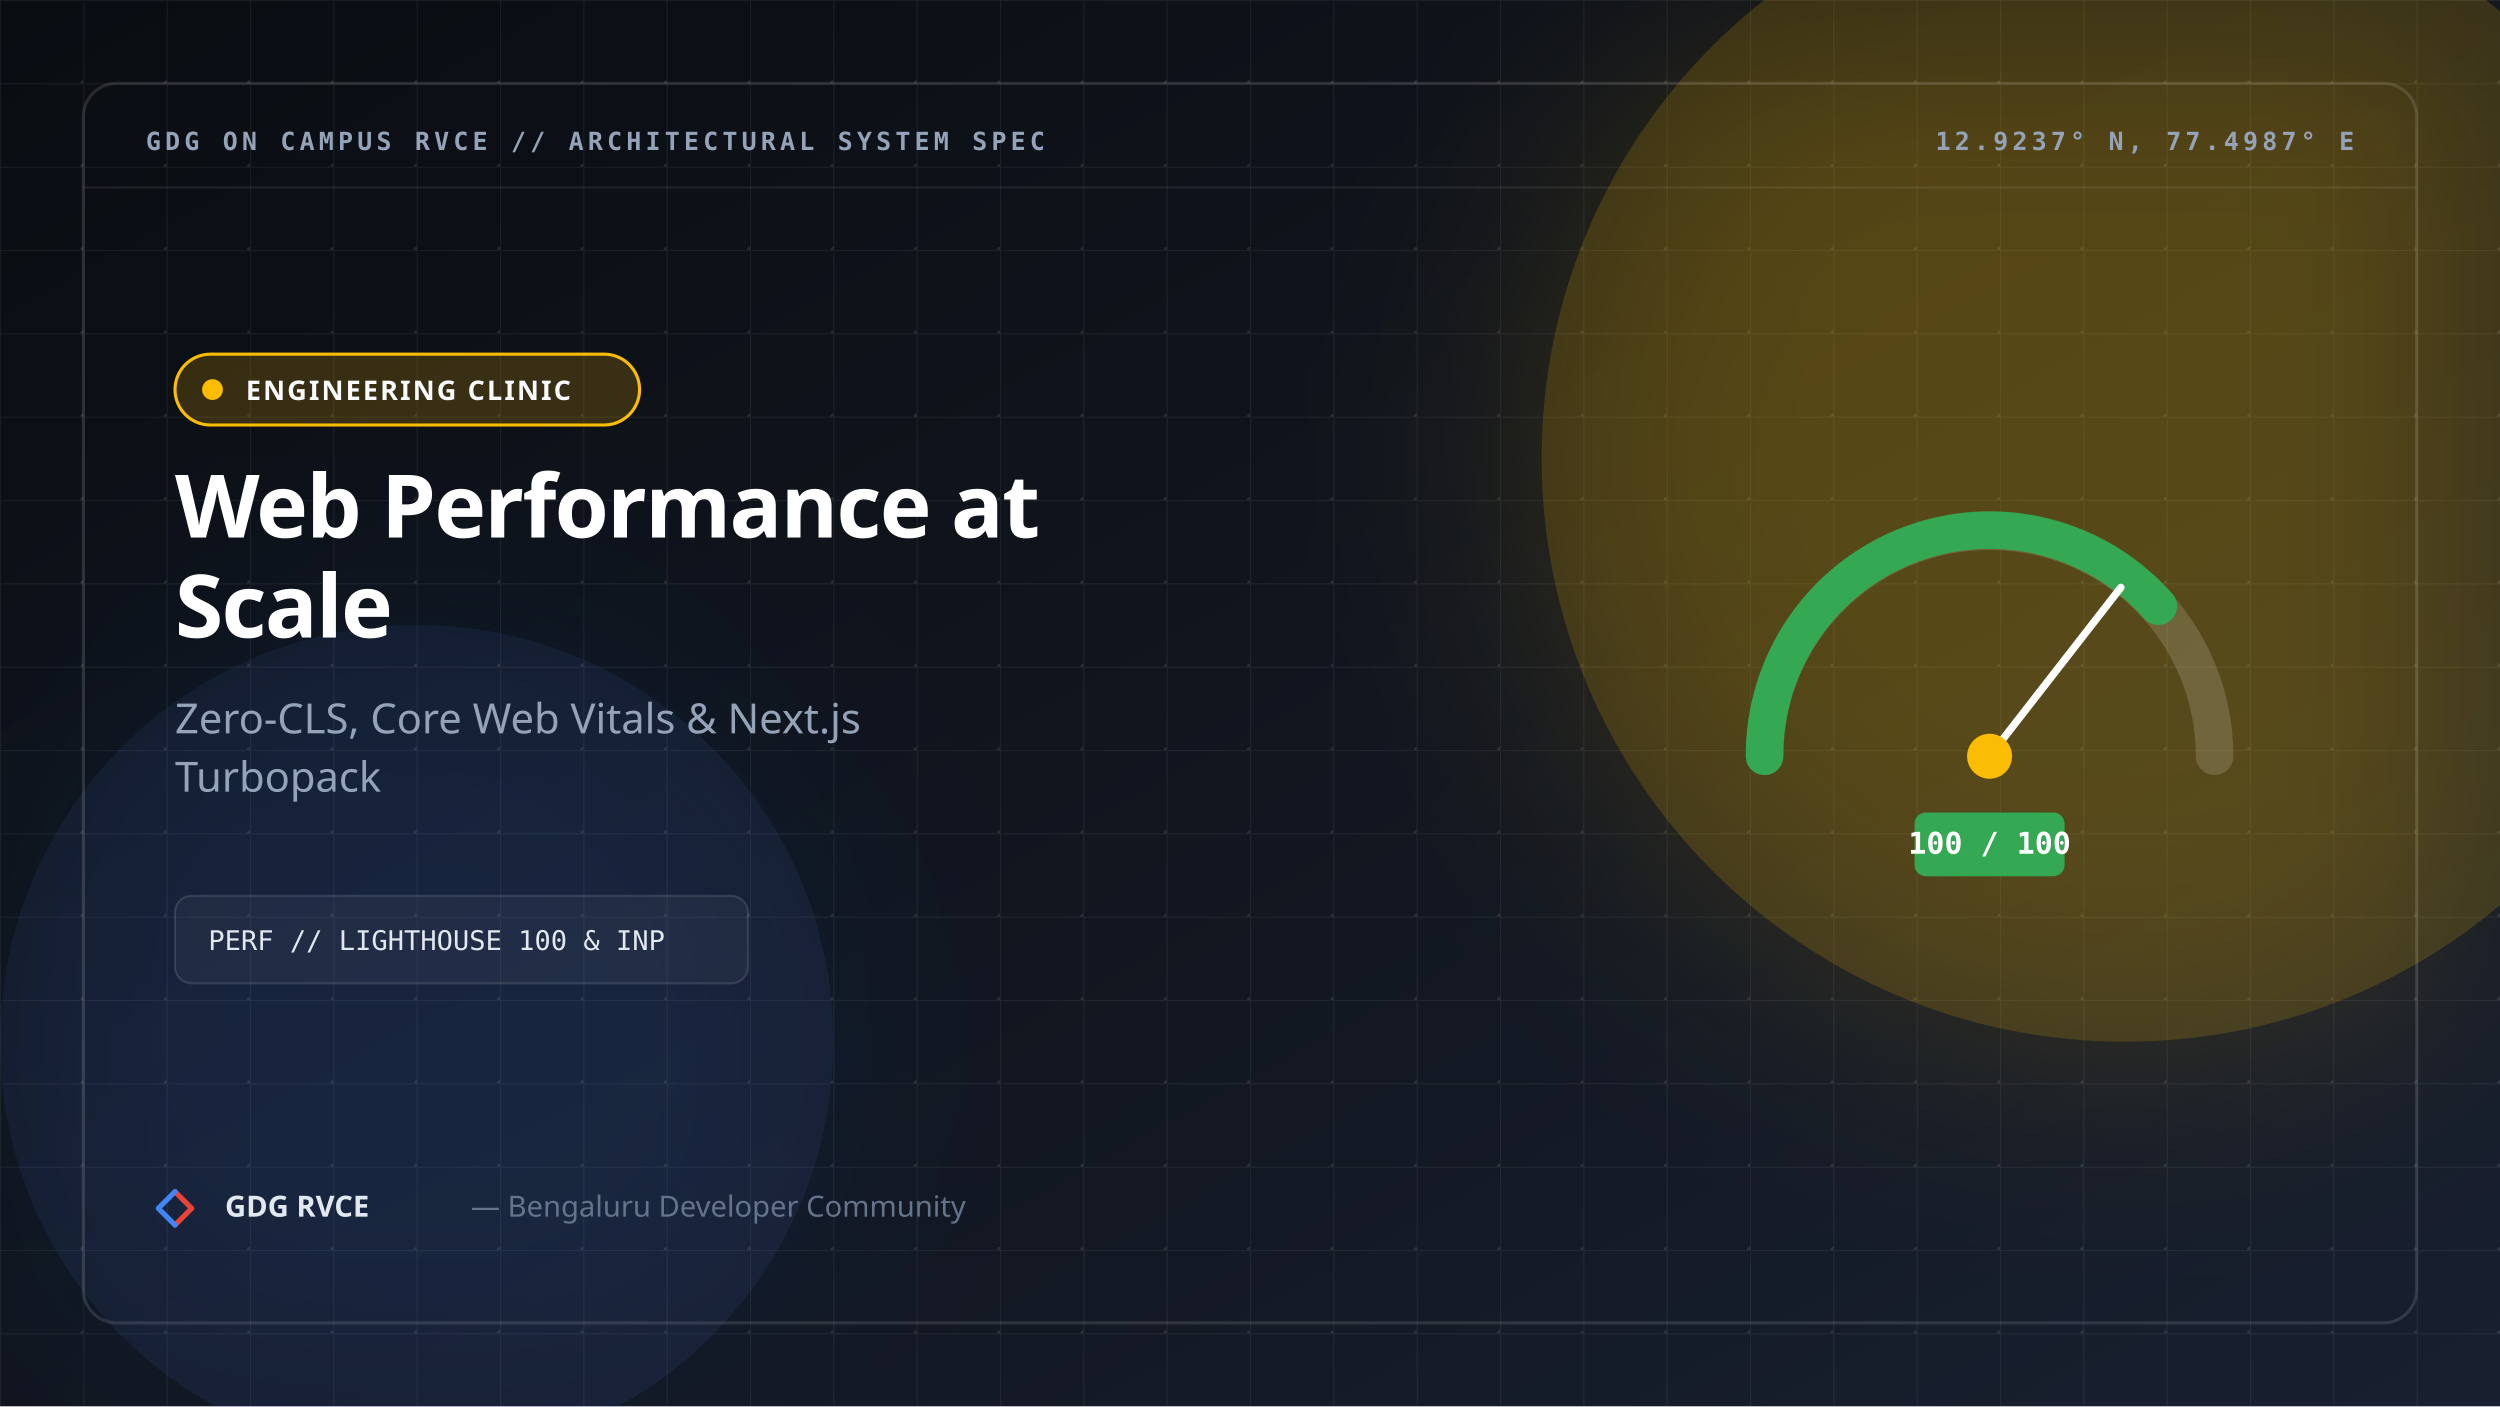
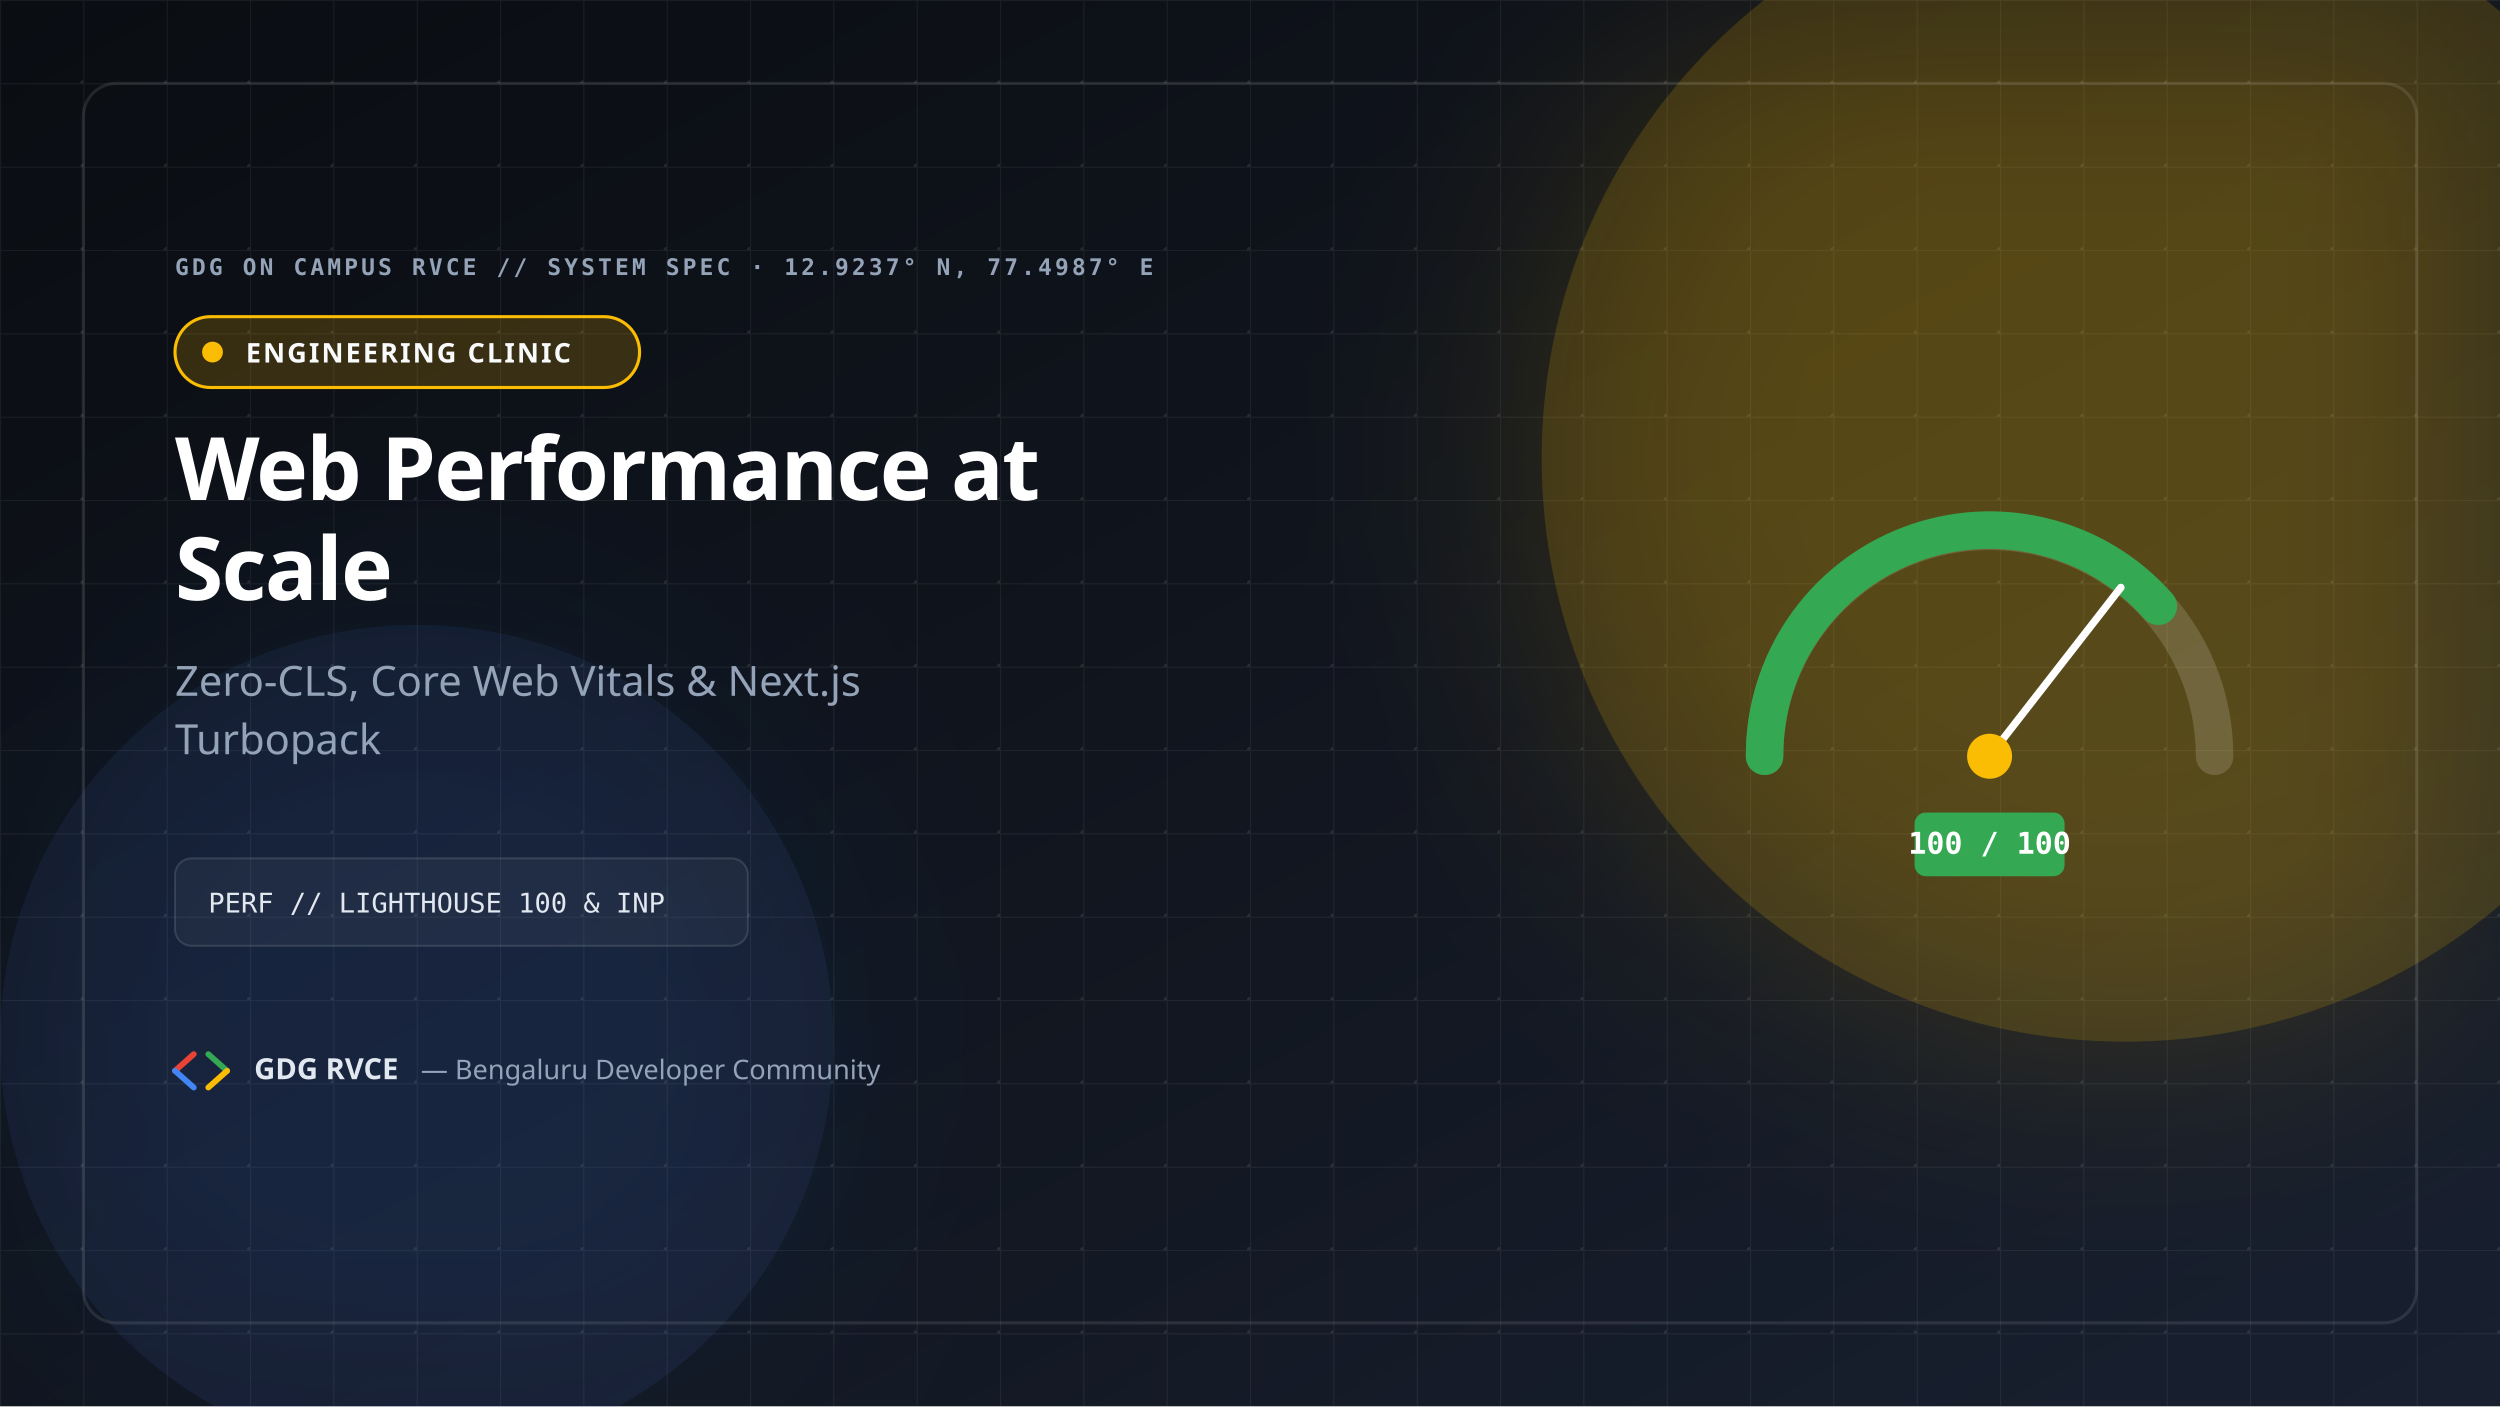
<svg xmlns="http://www.w3.org/2000/svg" viewBox="0 0 1200 675" width="1200px" height="675px" fill="none">
  <defs>
    <linearGradient id="bgGrad" x1="0" y1="0" x2="1" y2="1">
      <stop offset="0%" stop-color="#0A0D12" />
      <stop offset="60%" stop-color="#121721" />
      <stop offset="100%" stop-color="#182030" />
    </linearGradient>
    <linearGradient id="accentGrad" x1="0" y1="0" x2="1" y2="1">
      <stop offset="0%" stop-color="#FBBC04" />
      <stop offset="100%" stop-color="#FFFFFF" stop-opacity="0.8" />
    </linearGradient>
    <filter id="softGlow" x="-20%" y="-20%" width="140%" height="140%">
      <feGaussianBlur stdDeviation="60" result="blur" />
      <feComposite in="SourceGraphic" in2="blur" operator="over" />
    </filter>
    <pattern id="gridPattern" width="40" height="40" patternUnits="userSpaceOnUse">
      <path d="M 40 0 L 0 0 0 40" fill="none" stroke="rgba(255,255,255,0.06)" stroke-width="1" />
      <circle cx="40" cy="40" r="1.5" fill="rgba(255,255,255,0.1)" />
    </pattern>
  </defs>
  <rect width="1200" height="675" fill="url(#bgGrad)" />
  <rect width="1200" height="675" fill="url(#gridPattern)" />
  <circle cx="1020" cy="220" r="280" fill="#FBBC04" fill-opacity="0.16" filter="url(#softGlow)" />
  <circle cx="200" cy="500" r="200" fill="#4285F4" fill-opacity="0.08" filter="url(#softGlow)" />
-   <rect x="40" y="40" width="1120" height="595" rx="16" fill="none" stroke="rgba(255,255,255,0.12)" stroke-width="1.5" />
-   <line x1="40" y1="90" x2="1160" y2="90" stroke="rgba(255,255,255,0.08)" stroke-width="1" />
-   <text x="70" y="72" font-family="monospace" font-size="12" font-weight="600" fill="#94A3B8" letter-spacing="2">GDG ON CAMPUS RVCE // ARCHITECTURAL SYSTEM SPEC</text>
-   <text x="1130" y="72" font-family="monospace" font-size="12" font-weight="600" fill="#94A3B8" text-anchor="end" letter-spacing="2">12.9237° N, 77.4987° E</text>
-   <g transform="translate(84, 170)">
+   <rect x="40" y="40" width="1120" height="595" rx="16" fill="none" stroke="rgba(255,255,255,0.10)" stroke-width="1.5" />
+   <text x="84" y="132" font-family="monospace" font-size="11" font-weight="600" fill="#94A3B8" letter-spacing="1.5">GDG ON CAMPUS RVCE // SYSTEM SPEC · 12.9237° N, 77.4987° E</text>
+   <g transform="translate(84, 152)">
    <rect x="0" y="0" width="223" height="34" rx="17" fill="#FBBC04" fill-opacity="0.18" stroke="#FBBC04" stroke-width="1.5" />
    <circle cx="18" cy="17" r="5" fill="#FBBC04" />
    <text x="34" y="22" font-family="sans-serif" font-size="13" font-weight="bold" fill="#F8FAFC" letter-spacing="1">ENGINEERING CLINIC</text>
    <text x="0" y="88" font-family="sans-serif" font-size="42" font-weight="800" fill="#FFFFFF" letter-spacing="-0.8">
      <tspan x="0" dy="0">Web Performance at</tspan>
      <tspan x="0" dy="48">Scale</tspan>
    </text>
    <text x="0" y="182" font-family="sans-serif" font-size="20" font-weight="500" fill="#94A3B8">
      <tspan x="0" dy="0">Zero-CLS, Core Web Vitals &amp; Next.js</tspan>
      <tspan x="0" dy="28">Turbopack</tspan>
    </text>
    <g transform="translate(0, 260)">
      <rect x="0" y="0" width="275" height="42" rx="8" fill="rgba(255,255,255,0.04)" stroke="rgba(255,255,255,0.12)" stroke-width="1" />
      <text x="16" y="26" font-family="monospace" font-size="13" fill="#E2E8F0">PERF // LIGHTHOUSE 100 &amp; INP</text>
    </g>
  </g>
  <g transform="translate(775, 165) scale(0.90)">
    <path d="M80 220 A 120 120 0 0 1 320 220" stroke="rgba(255,255,255,0.15)" stroke-width="20" stroke-linecap="round" fill="none" />
    <path d="M80 220 A 120 120 0 0 1 290 140" stroke="#34A853" stroke-width="20" stroke-linecap="round" fill="none" />
    <line x1="200" y1="220" x2="270" y2="130" stroke="#FFFFFF" stroke-width="4" stroke-linecap="round" />
    <circle cx="200" cy="220" r="12" fill="#FBBC04" />
    <rect x="160" y="250" width="80" height="34" rx="6" fill="#34A853" />
    <text x="200" y="272" font-family="monospace" font-size="16" font-weight="bold" fill="#FFFFFF" text-anchor="middle">100 / 100</text>
  </g>
-   <g transform="translate(84, 580)">
-     <path d="M0 8L8 0L0 -8" stroke="#EA4335" stroke-width="2.5" stroke-linecap="round" stroke-linejoin="round" />
-     <path d="M0 -8L-8 0L0 8" stroke="#4285F4" stroke-width="2.5" stroke-linecap="round" stroke-linejoin="round" />
-     <text x="24" y="4" font-family="sans-serif" font-size="14" font-weight="700" fill="#E2E8F0">GDG RVCE</text>
-     <text x="142" y="4" font-family="sans-serif" font-size="14" fill="#64748B">— Bengaluru Developer Community</text>
+   <g transform="translate(84, 514)">
+     <path d="M9 -8L0 0" stroke="#EA4335" stroke-width="2.8" stroke-linecap="round" stroke-linejoin="round" />
+     <path d="M0 0L9 8" stroke="#4285F4" stroke-width="2.8" stroke-linecap="round" stroke-linejoin="round" />
+     <path d="M16 -8L25 0" stroke="#34A853" stroke-width="2.8" stroke-linecap="round" stroke-linejoin="round" />
+     <path d="M25 0L16 8" stroke="#FBBC04" stroke-width="2.8" stroke-linecap="round" stroke-linejoin="round" />
+     <text x="38" y="4" font-family="sans-serif" font-size="14" font-weight="700" fill="#E2E8F0">GDG RVCE</text>
+     <text x="118" y="4" font-family="sans-serif" font-size="13" fill="#94A3B8">— Bengaluru Developer Community</text>
  </g>
</svg>
